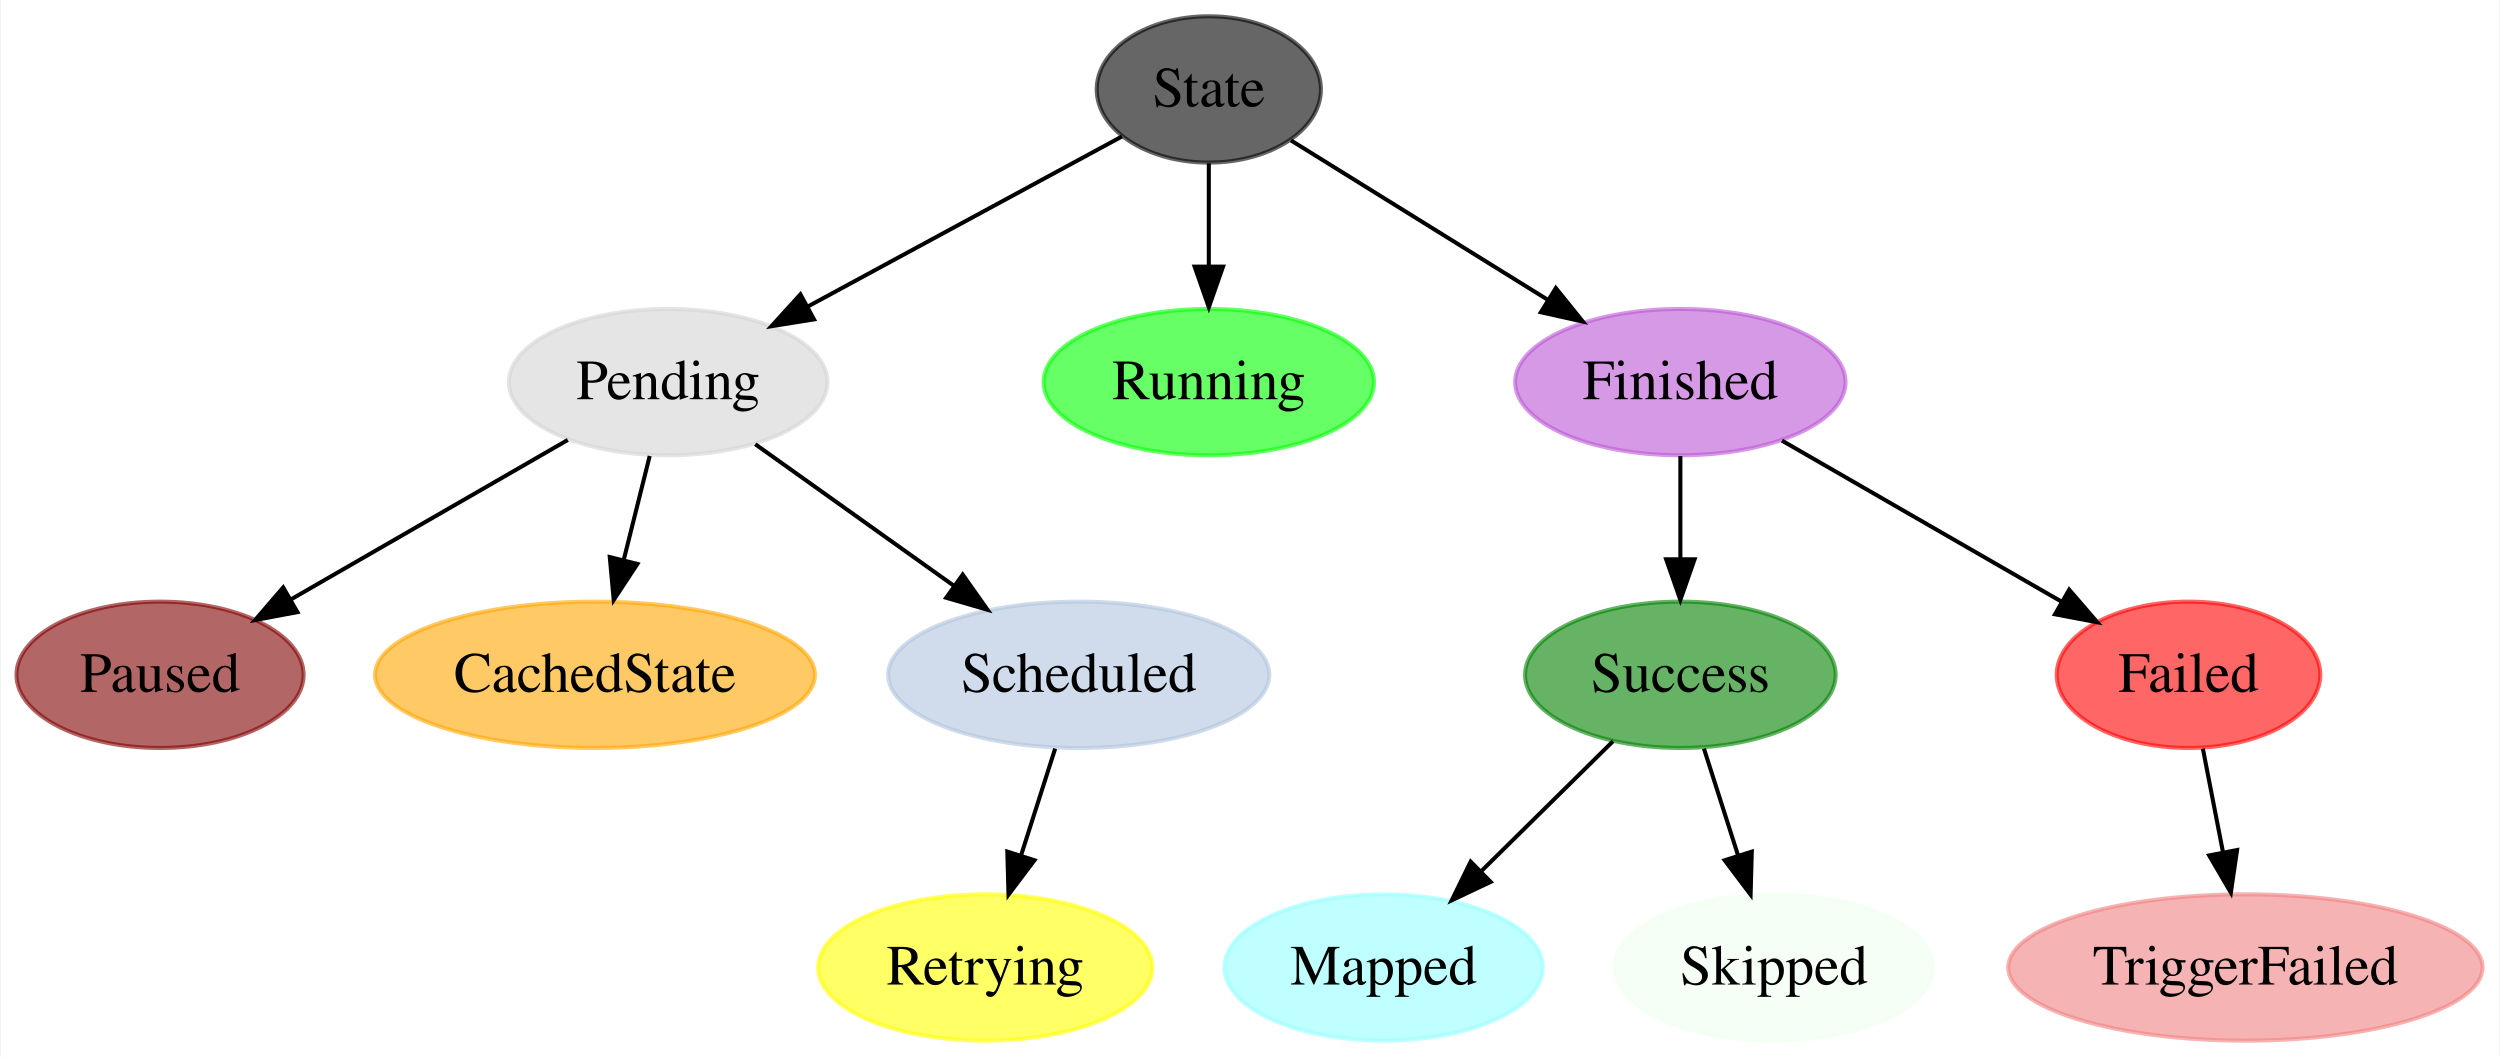
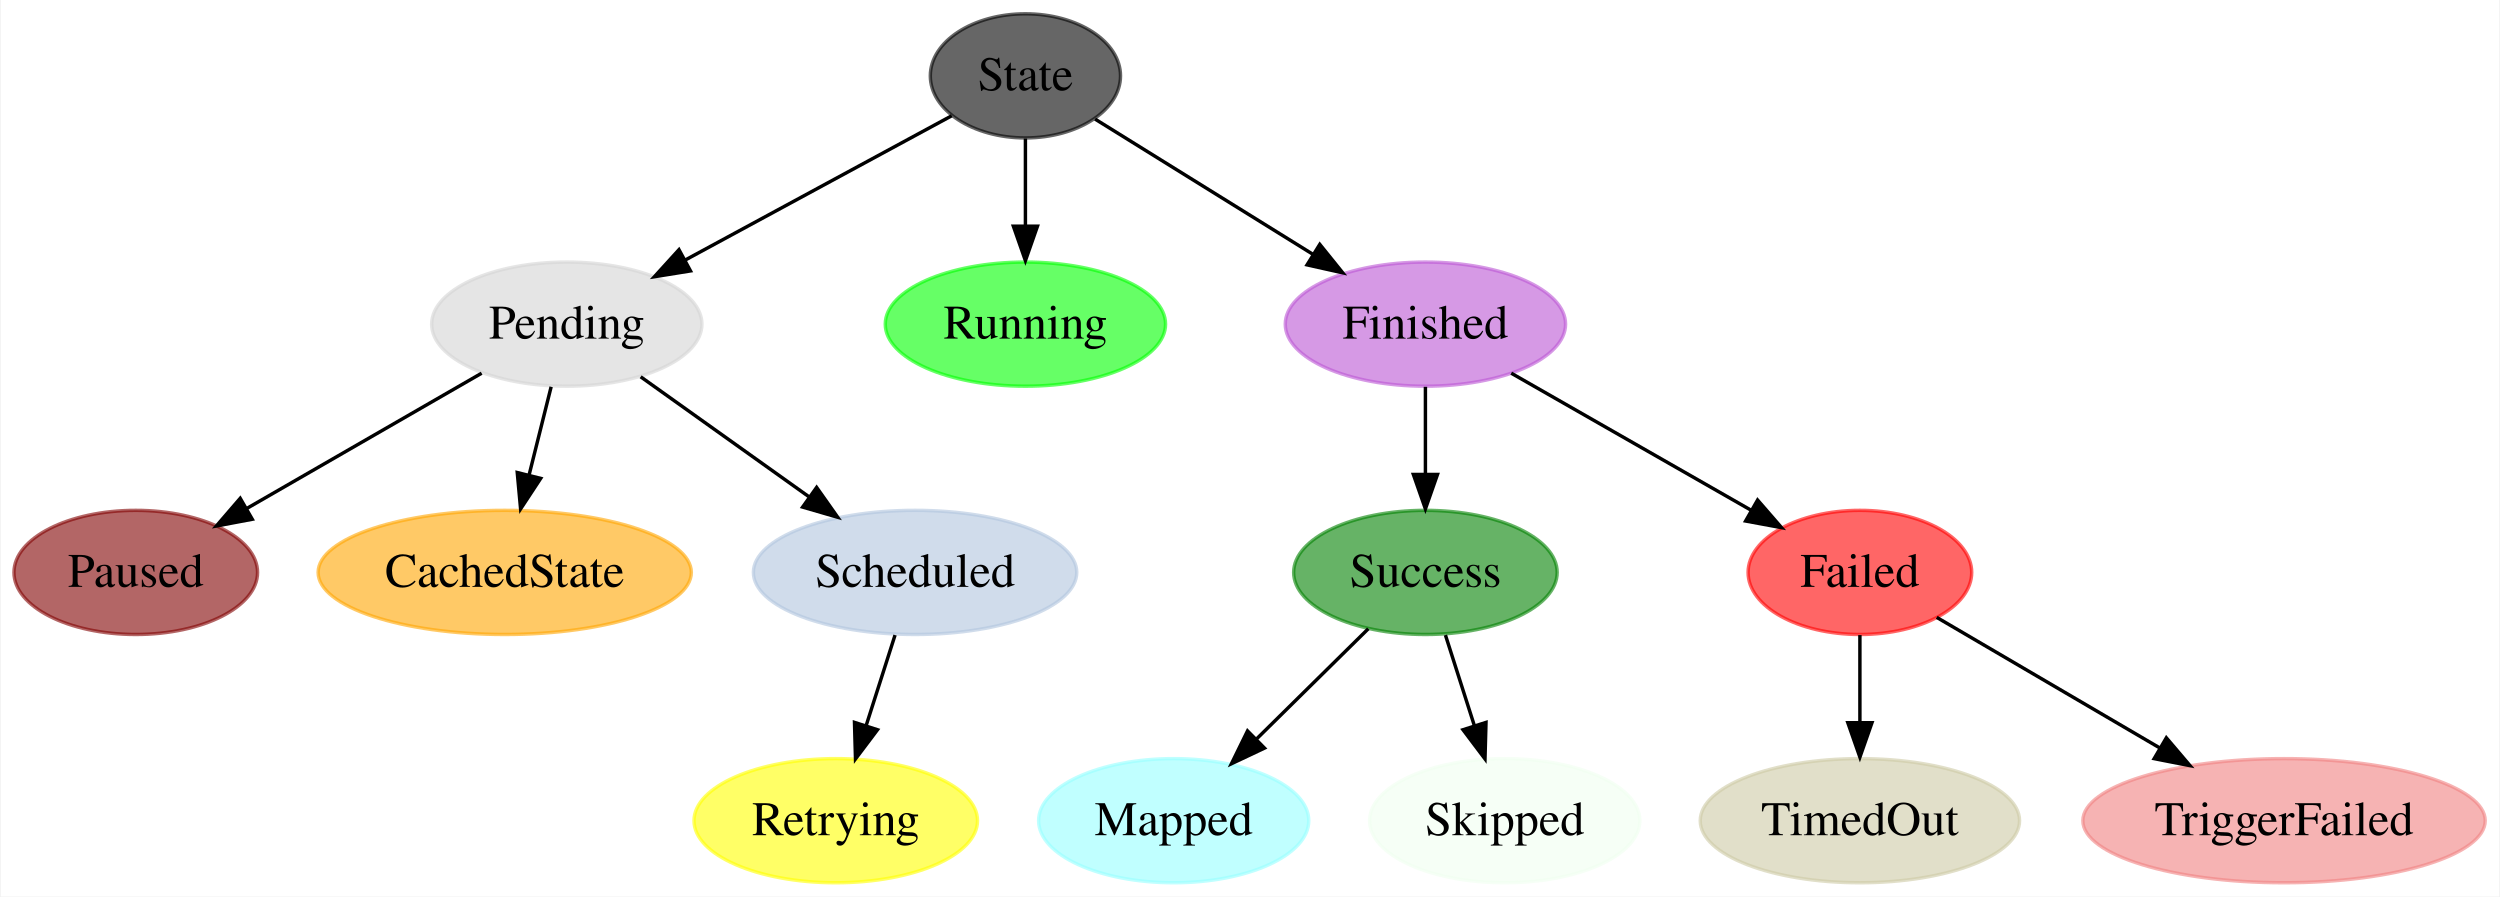
- <svg xmlns="http://www.w3.org/2000/svg" width="615pt" height="260pt" viewBox="0.00 0.00 614.58 260.00">
+ <svg xmlns="http://www.w3.org/2000/svg" width="725pt" height="260pt" viewBox="0.00 0.00 724.58 260.00">
  <g id="graph0" class="graph" transform="scale(1 1) rotate(0) translate(4 256)">
-     <polygon fill="#ffffff" stroke="transparent" points="-4,4 -4,-256 610.582,-256 610.582,4 -4,4" />
+     <polygon fill="#ffffff" stroke="transparent" points="-4,4 -4,-256 720.582,-256 720.582,4 -4,4" />
    <g id="node1" class="node">
      <ellipse fill="#000000" fill-opacity="0.6" stroke="#000000" stroke-opacity="0.6" cx="293.16" cy="-234" rx="27.58" ry="18" />
      <text text-anchor="middle" x="293.16" y="-229.8" font-family="Times,serif" font-size="14.00" fill="#000000">State</text>
    </g>
    <g id="node2" class="node">
      <ellipse fill="#d3d3d3" fill-opacity="0.6" stroke="#d3d3d3" stroke-opacity="0.6" cx="160.16" cy="-162" rx="39.189" ry="18" />
      <text text-anchor="middle" x="160.16" y="-157.8" font-family="Times,serif" font-size="14.00" fill="#000000">Pending</text>
    </g>
    <g id="edge1" class="edge">
      <path fill="none" stroke="#000000" d="M271.792,-222.432C250.956,-211.153 218.929,-193.814 194.514,-180.597" />
      <polygon fill="#000000" stroke="#000000" points="196.029,-177.437 185.568,-175.755 192.696,-183.593 196.029,-177.437" />
    </g>
    <g id="node7" class="node">
      <ellipse fill="#00ff00" fill-opacity="0.6" stroke="#00ff00" stroke-opacity="0.6" cx="293.16" cy="-162" rx="40.642" ry="18" />
      <text text-anchor="middle" x="293.16" y="-157.8" font-family="Times,serif" font-size="14.00" fill="#000000">Running</text>
    </g>
    <g id="edge6" class="edge">
      <path fill="none" stroke="#000000" d="M293.16,-215.831C293.16,-208.131 293.16,-198.974 293.16,-190.417" />
      <polygon fill="#000000" stroke="#000000" points="296.661,-190.413 293.16,-180.413 289.661,-190.413 296.661,-190.413" />
    </g>
    <g id="node8" class="node">
      <ellipse fill="#ba55d3" fill-opacity="0.6" stroke="#ba55d3" stroke-opacity="0.6" cx="409.16" cy="-162" rx="40.642" ry="18" />
      <text text-anchor="middle" x="409.16" y="-157.8" font-family="Times,serif" font-size="14.00" fill="#000000">Finished</text>
    </g>
    <g id="edge7" class="edge">
      <path fill="none" stroke="#000000" d="M313.366,-221.459C330.782,-210.649 356.25,-194.841 376.549,-182.242" />
      <polygon fill="#000000" stroke="#000000" points="378.527,-185.133 385.178,-176.886 374.836,-179.186 378.527,-185.133" />
    </g>
    <g id="node3" class="node">
      <ellipse fill="#800000" fill-opacity="0.6" stroke="#800000" stroke-opacity="0.6" cx="35.16" cy="-90" rx="35.322" ry="18" />
      <text text-anchor="middle" x="35.16" y="-85.8" font-family="Times,serif" font-size="14.00" fill="#000000">Paused</text>
    </g>
    <g id="edge2" class="edge">
      <path fill="none" stroke="#000000" d="M135.464,-147.775C115.916,-136.515 88.464,-120.703 67.22,-108.466" />
      <polygon fill="#000000" stroke="#000000" points="68.949,-105.423 58.537,-103.465 65.455,-111.489 68.949,-105.423" />
    </g>
    <g id="node4" class="node">
      <ellipse fill="#ffa500" fill-opacity="0.6" stroke="#ffa500" stroke-opacity="0.6" cx="142.16" cy="-90" rx="54.114" ry="18" />
      <text text-anchor="middle" x="142.16" y="-85.8" font-family="Times,serif" font-size="14.00" fill="#000000">CachedState</text>
    </g>
    <g id="edge3" class="edge">
      <path fill="none" stroke="#000000" d="M155.618,-143.831C153.672,-136.046 151.354,-126.773 149.194,-118.135" />
      <polygon fill="#000000" stroke="#000000" points="152.585,-117.266 146.764,-108.413 145.794,-118.964 152.585,-117.266" />
    </g>
    <g id="node5" class="node">
      <ellipse fill="#b0c4de" fill-opacity="0.6" stroke="#b0c4de" stroke-opacity="0.6" cx="261.16" cy="-90" rx="46.889" ry="18" />
      <text text-anchor="middle" x="261.16" y="-85.8" font-family="Times,serif" font-size="14.00" fill="#000000">Scheduled</text>
    </g>
    <g id="edge4" class="edge">
      <path fill="none" stroke="#000000" d="M181.58,-146.731C195.749,-136.63 214.55,-123.227 230.321,-111.985" />
      <polygon fill="#000000" stroke="#000000" points="232.611,-114.651 238.722,-105.996 228.547,-108.951 232.611,-114.651" />
    </g>
    <g id="node6" class="node">
      <ellipse fill="#ffff00" fill-opacity="0.6" stroke="#ffff00" stroke-opacity="0.6" cx="238.16" cy="-18" rx="41.109" ry="18" />
      <text text-anchor="middle" x="238.16" y="-13.8" font-family="Times,serif" font-size="14.00" fill="#000000">Retrying</text>
    </g>
    <g id="edge5" class="edge">
      <path fill="none" stroke="#000000" d="M255.357,-71.831C252.804,-63.841 249.75,-54.282 246.93,-45.451" />
      <polygon fill="#000000" stroke="#000000" points="250.26,-44.374 243.883,-35.913 243.592,-46.504 250.26,-44.374" />
    </g>
    <g id="node9" class="node">
      <ellipse fill="#008000" fill-opacity="0.6" stroke="#008000" stroke-opacity="0.6" cx="409.16" cy="-90" rx="38.211" ry="18" />
      <text text-anchor="middle" x="409.16" y="-85.8" font-family="Times,serif" font-size="14.00" fill="#000000">Success</text>
    </g>
    <g id="edge8" class="edge">
      <path fill="none" stroke="#000000" d="M409.16,-143.831C409.16,-136.131 409.16,-126.974 409.16,-118.417" />
      <polygon fill="#000000" stroke="#000000" points="412.661,-118.413 409.16,-108.413 405.661,-118.413 412.661,-118.413" />
    </g>
    <g id="node12" class="node">
-       <ellipse fill="#ff0000" fill-opacity="0.6" stroke="#ff0000" stroke-opacity="0.6" cx="534.16" cy="-90" rx="32.424" ry="18" />
-       <text text-anchor="middle" x="534.16" y="-85.8" font-family="Times,serif" font-size="14.00" fill="#000000">Failed</text>
+       <ellipse fill="#ff0000" fill-opacity="0.6" stroke="#ff0000" stroke-opacity="0.6" cx="535.16" cy="-90" rx="32.424" ry="18" />
+       <text text-anchor="middle" x="535.16" y="-85.8" font-family="Times,serif" font-size="14.00" fill="#000000">Failed</text>
    </g>
    <g id="edge11" class="edge">
-       <path fill="none" stroke="#000000" d="M434.156,-147.603C453.98,-136.184 481.793,-120.164 503.057,-107.916" />
-       <polygon fill="#000000" stroke="#000000" points="504.808,-110.946 511.726,-102.922 501.314,-104.881 504.808,-110.946" />
+       <path fill="none" stroke="#000000" d="M434.054,-147.775C454.01,-136.372 482.137,-120.299 503.66,-108.001" />
+       <polygon fill="#000000" stroke="#000000" points="505.49,-110.986 512.436,-102.985 502.017,-104.908 505.49,-110.986" />
    </g>
    <g id="node10" class="node">
      <ellipse fill="#97ffff" fill-opacity="0.6" stroke="#97ffff" stroke-opacity="0.6" cx="336.16" cy="-18" rx="39.171" ry="18" />
      <text text-anchor="middle" x="336.16" y="-13.8" font-family="Times,serif" font-size="14.00" fill="#000000">Mapped</text>
    </g>
    <g id="edge9" class="edge">
      <path fill="none" stroke="#000000" d="M392.596,-73.662C383.05,-64.247 370.88,-52.244 360.287,-41.796" />
      <polygon fill="#000000" stroke="#000000" points="362.49,-39.053 352.912,-34.523 357.574,-44.036 362.49,-39.053" />
    </g>
    <g id="node11" class="node">
      <ellipse fill="#f0fff0" fill-opacity="0.6" stroke="#f0fff0" stroke-opacity="0.6" cx="432.16" cy="-18" rx="39.189" ry="18" />
      <text text-anchor="middle" x="432.16" y="-13.8" font-family="Times,serif" font-size="14.00" fill="#000000">Skipped</text>
    </g>
    <g id="edge10" class="edge">
      <path fill="none" stroke="#000000" d="M414.964,-71.831C417.517,-63.841 420.57,-54.282 423.391,-45.451" />
      <polygon fill="#000000" stroke="#000000" points="426.729,-46.504 426.438,-35.913 420.061,-44.374 426.729,-46.504" />
    </g>
    <g id="node13" class="node">
-       <ellipse fill="#f08080" fill-opacity="0.6" stroke="#f08080" stroke-opacity="0.6" cx="548.16" cy="-18" rx="58.344" ry="18" />
-       <text text-anchor="middle" x="548.16" y="-13.8" font-family="Times,serif" font-size="14.00" fill="#000000">TriggerFailed</text>
+       <ellipse fill="#cdc9a5" fill-opacity="0.6" stroke="#cdc9a5" stroke-opacity="0.6" cx="535.16" cy="-18" rx="46.3" ry="18" />
+       <text text-anchor="middle" x="535.16" y="-13.8" font-family="Times,serif" font-size="14.00" fill="#000000">TimedOut</text>
    </g>
    <g id="edge12" class="edge">
-       <path fill="none" stroke="#000000" d="M537.693,-71.831C539.191,-64.131 540.971,-54.974 542.635,-46.417" />
-       <polygon fill="#000000" stroke="#000000" points="546.107,-46.898 544.58,-36.413 539.236,-45.561 546.107,-46.898" />
+       <path fill="none" stroke="#000000" d="M535.16,-71.831C535.16,-64.131 535.16,-54.974 535.16,-46.417" />
+       <polygon fill="#000000" stroke="#000000" points="538.66,-46.413 535.16,-36.413 531.66,-46.413 538.66,-46.413" />
+     </g>
+     <g id="node14" class="node">
+       <ellipse fill="#f08080" fill-opacity="0.6" stroke="#f08080" stroke-opacity="0.6" cx="658.16" cy="-18" rx="58.344" ry="18" />
+       <text text-anchor="middle" x="658.16" y="-13.8" font-family="Times,serif" font-size="14.00" fill="#000000">TriggerFailed</text>
+     </g>
+     <g id="edge13" class="edge">
+       <path fill="none" stroke="#000000" d="M557.435,-76.961C575.486,-66.395 601.276,-51.298 622.24,-39.027" />
+       <polygon fill="#000000" stroke="#000000" points="624.03,-42.034 630.893,-33.962 620.494,-35.993 624.03,-42.034" />
    </g>
  </g>
</svg>
